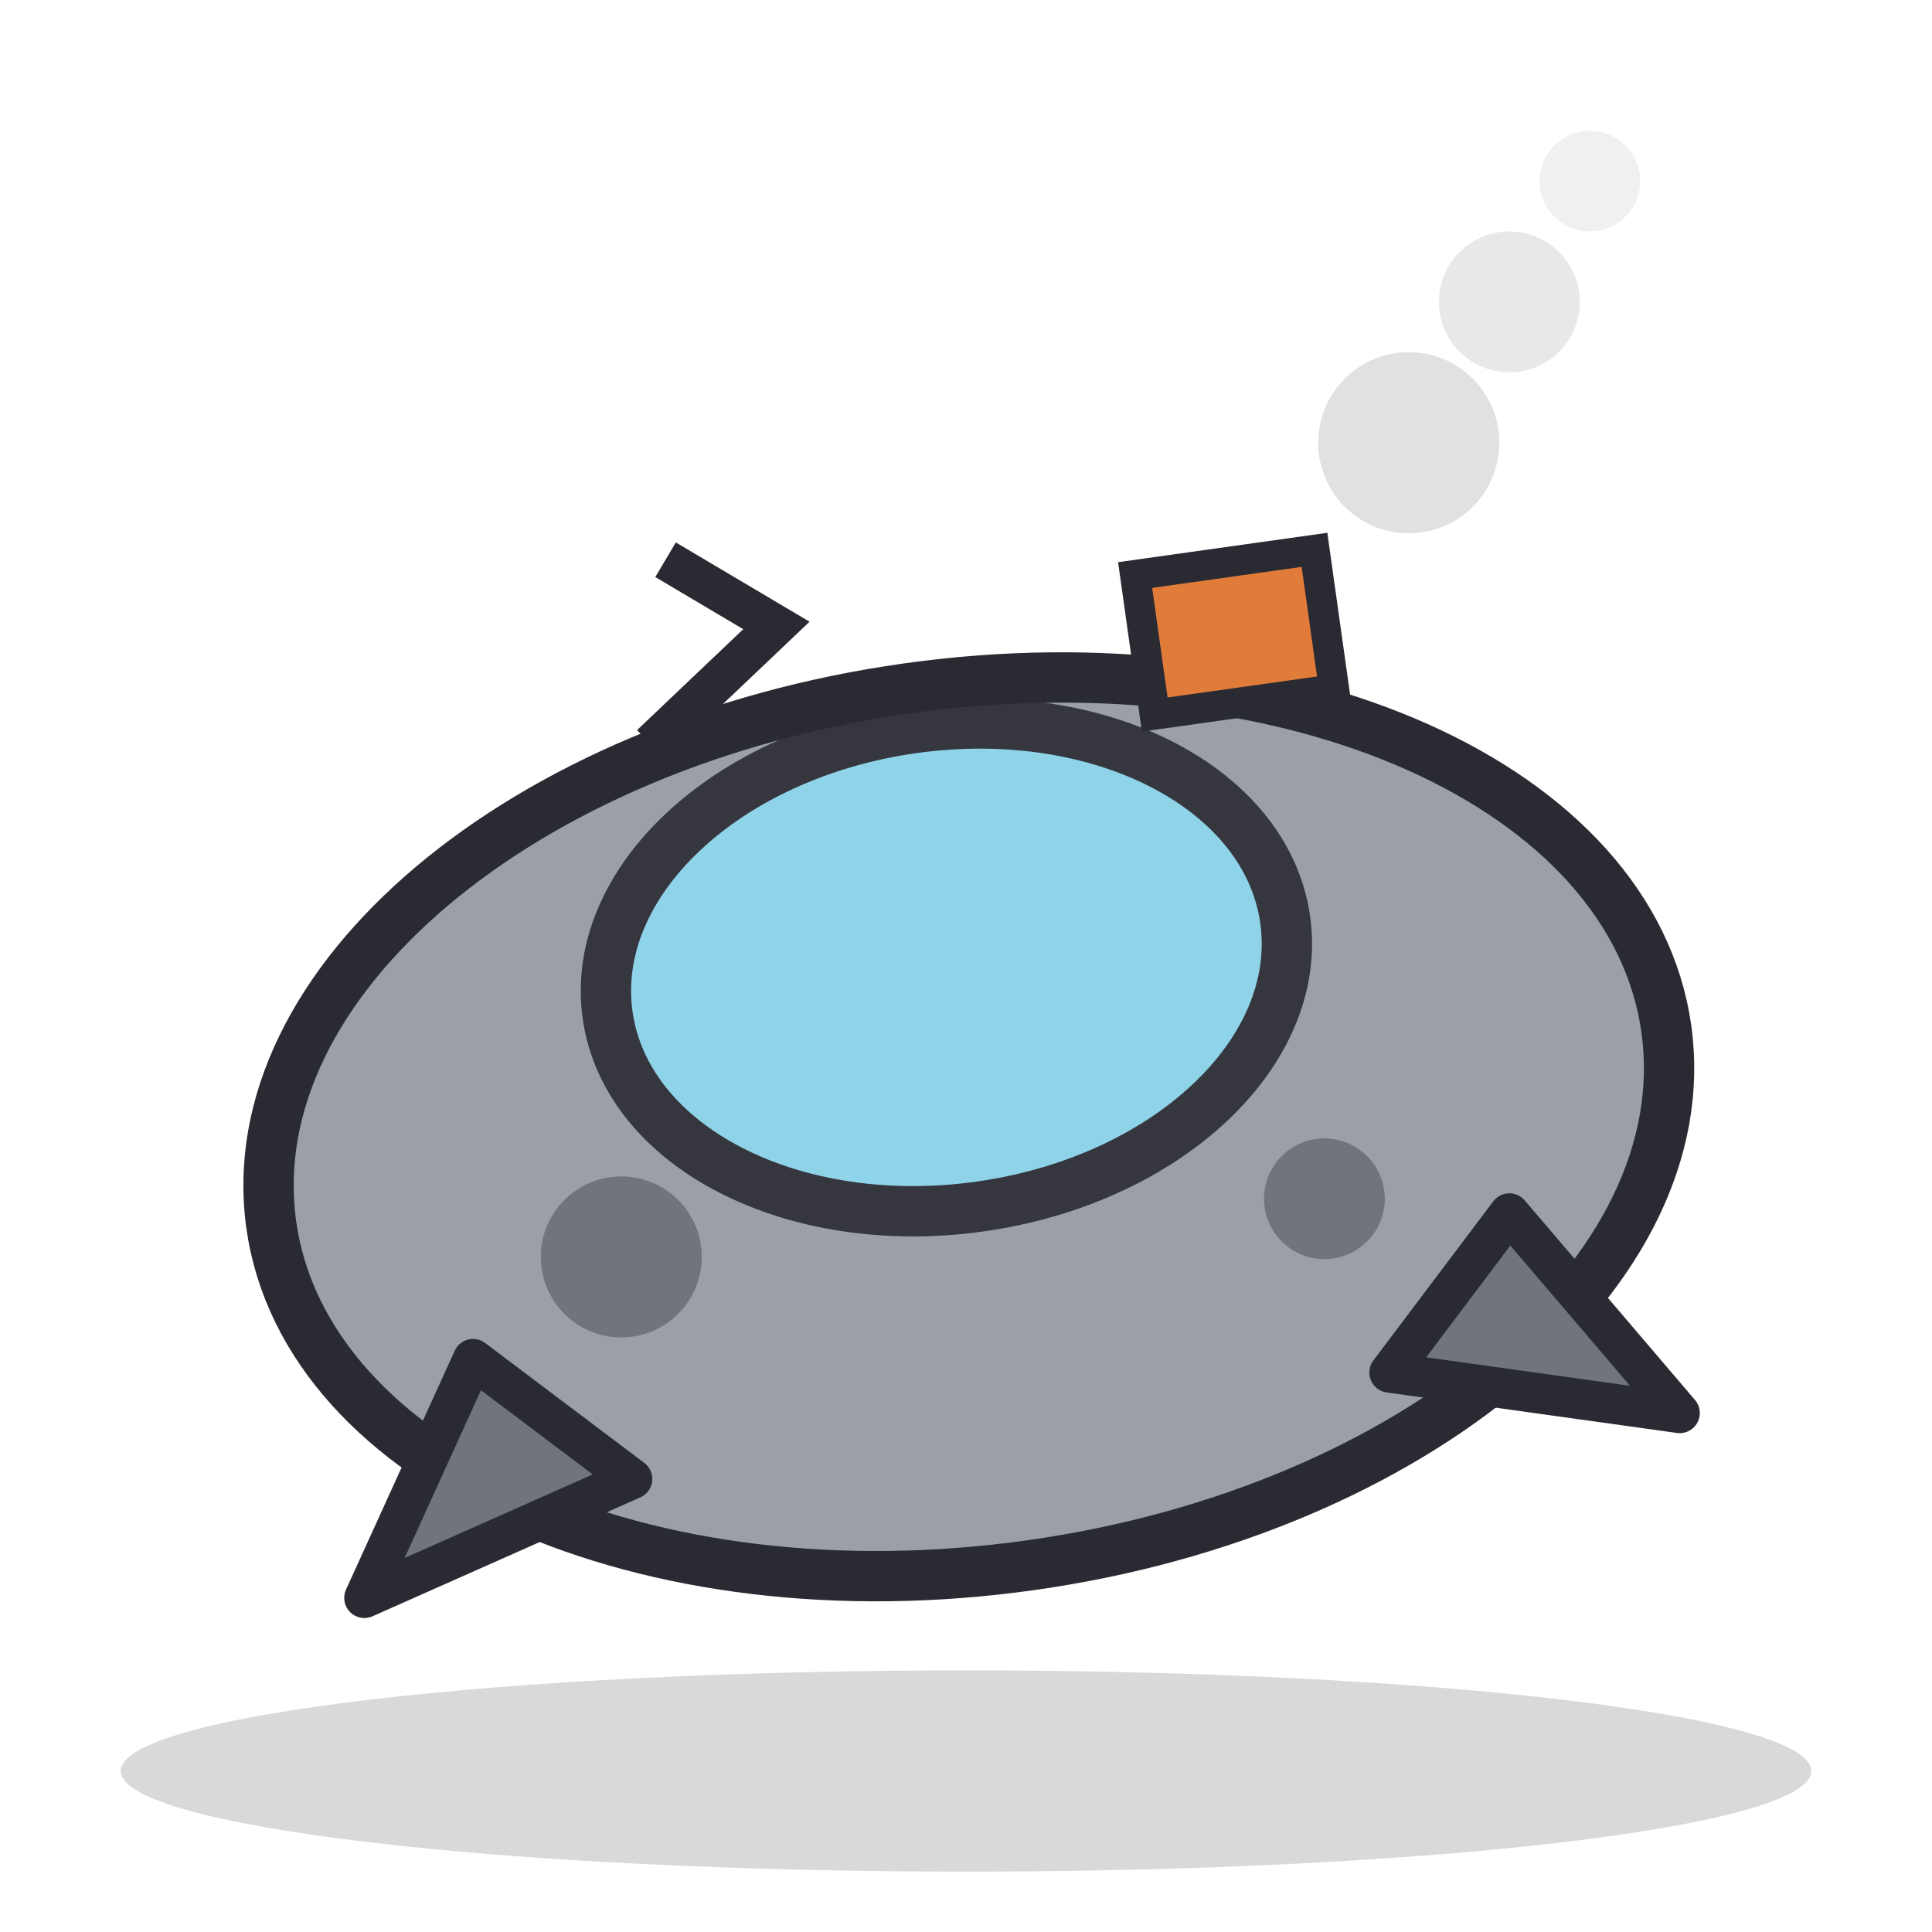
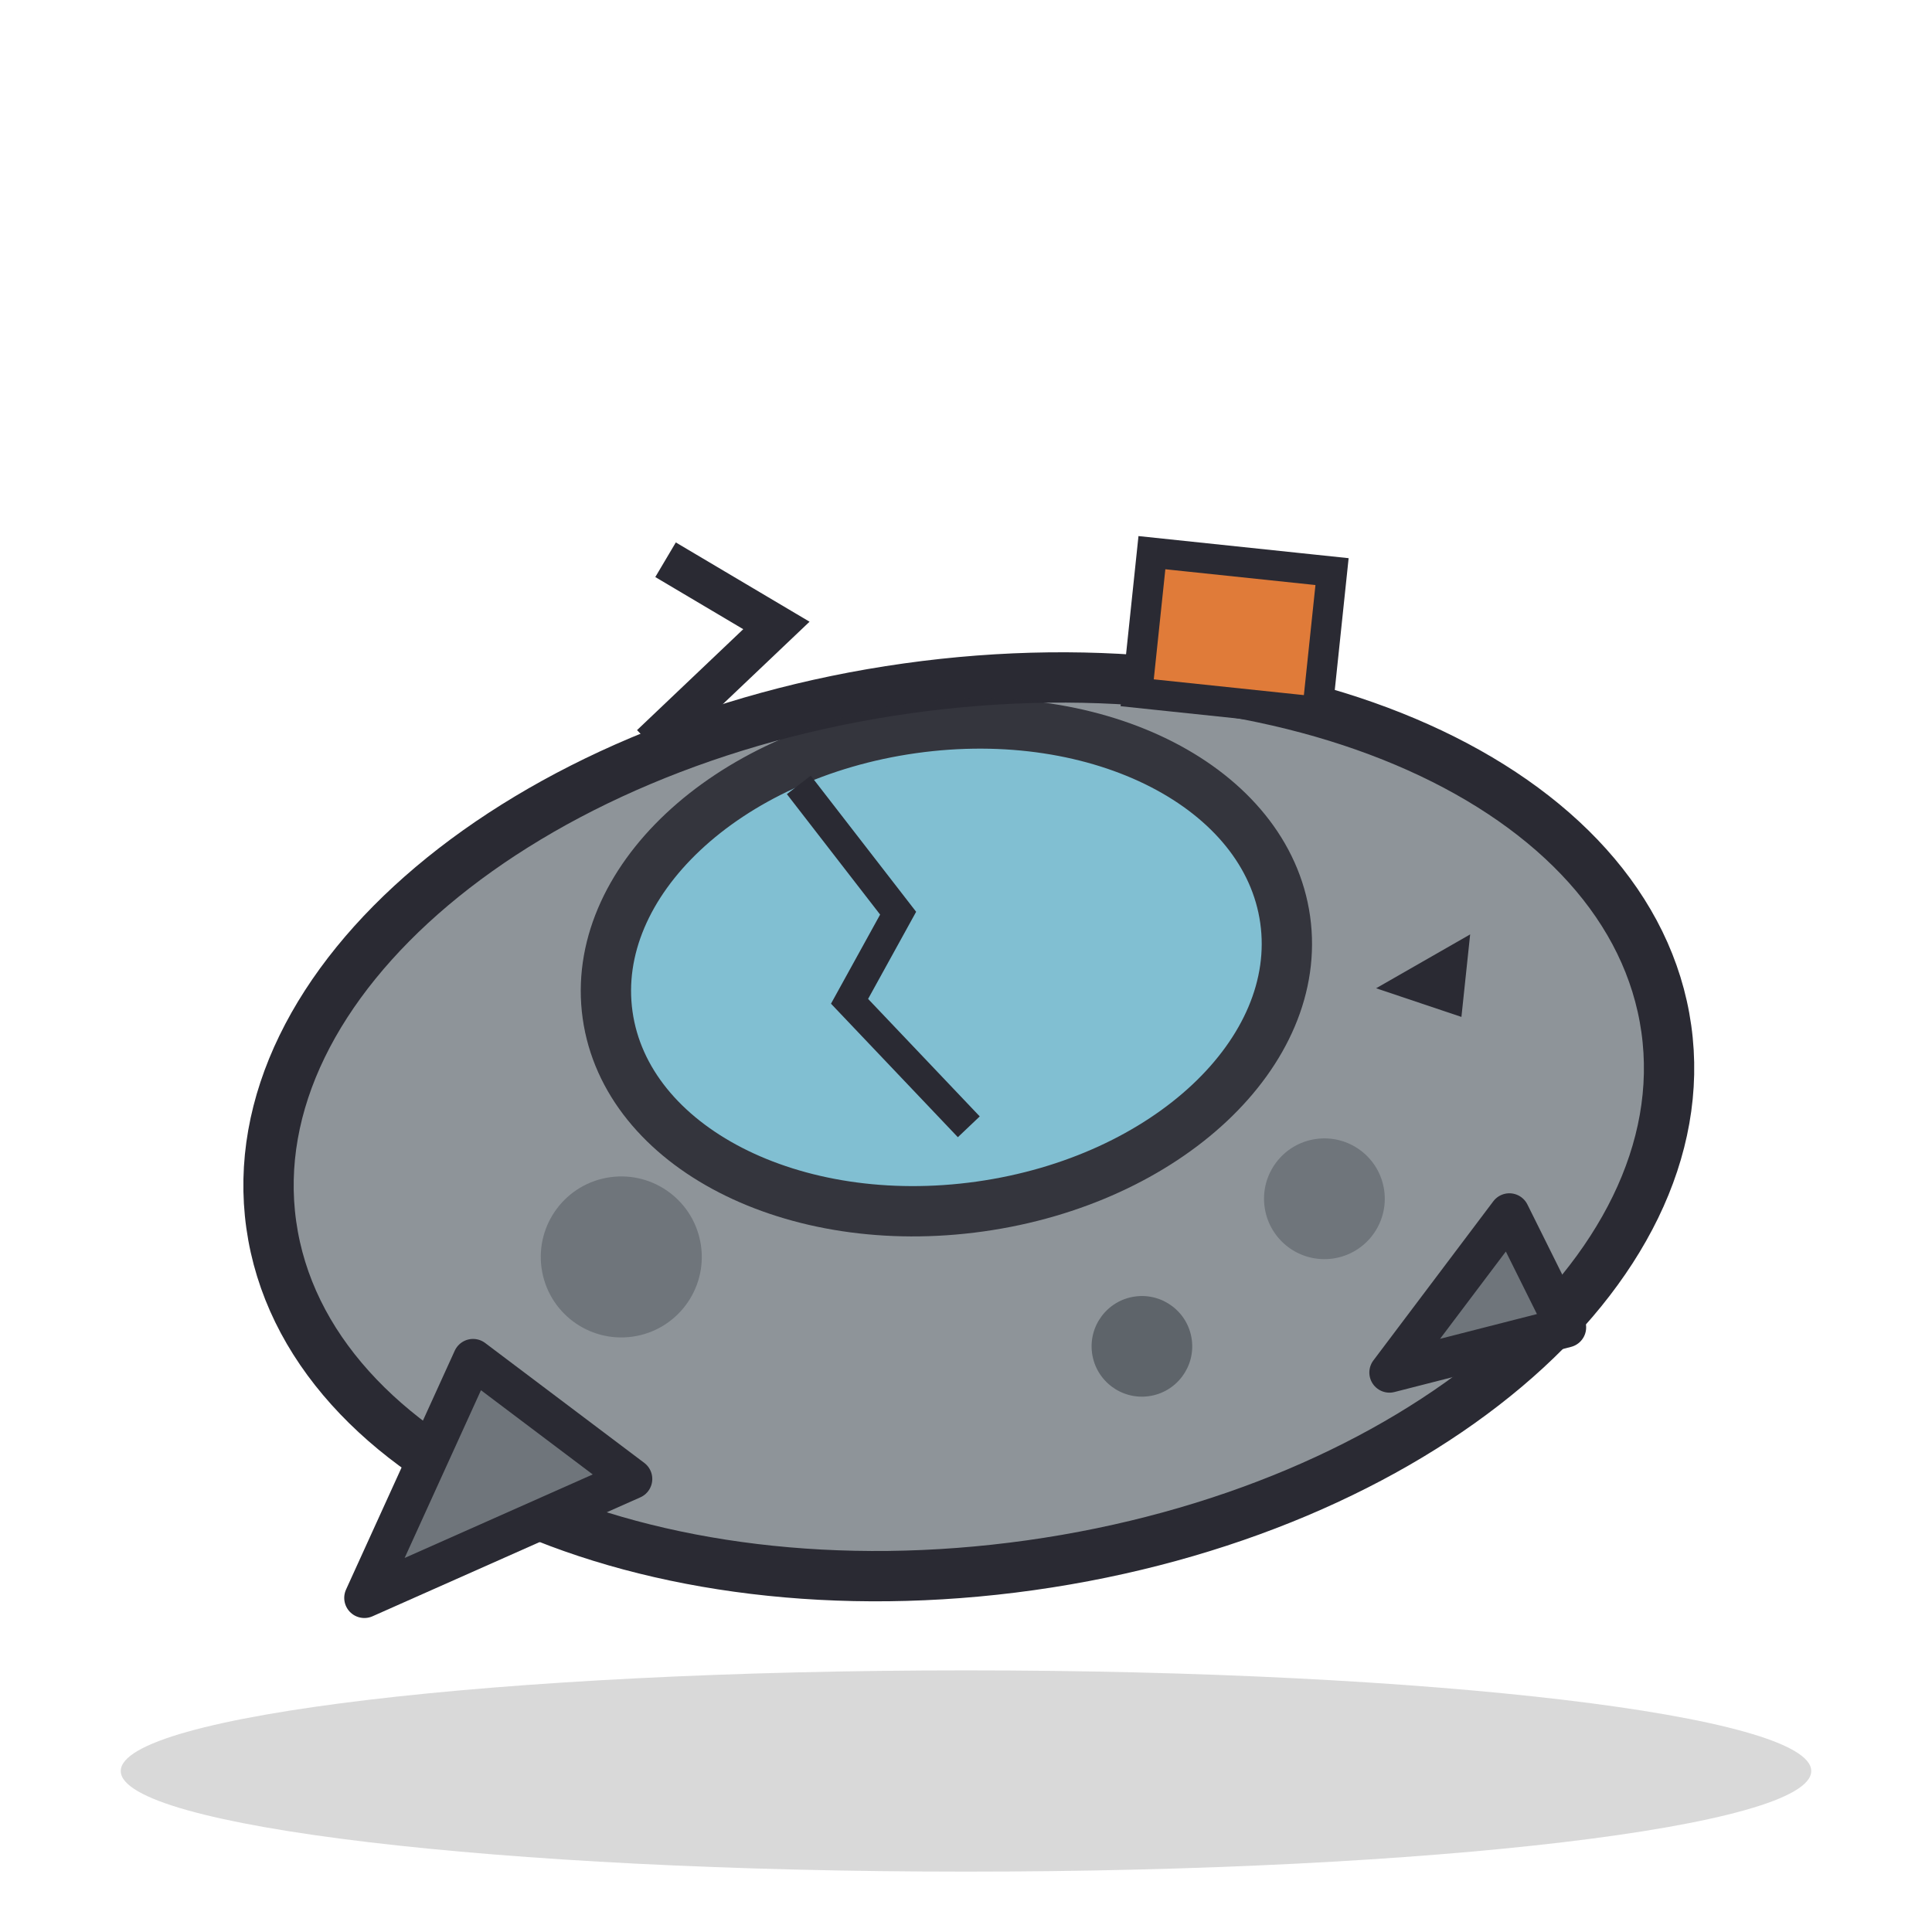
<svg xmlns="http://www.w3.org/2000/svg" width="192" height="192" viewBox="0 0 192 192">
  <ellipse cx="96" cy="176" rx="84" ry="10" fill="#000" opacity="0.15" />
  <g transform="rotate(-8 96 110)">
-     <ellipse cx="96" cy="112" rx="70" ry="44" fill="#9AA0A6" stroke="#2A2A33" stroke-width="5" />
-     <ellipse cx="96" cy="96" rx="34" ry="24" fill="#8ED8F0" stroke="#2A2A33" stroke-width="5" opacity="0.9" />
+     <ellipse cx="96" cy="112" rx="70" ry="44" fill="#8E9499" stroke="#2A2A33" stroke-width="5" />
+     <ellipse cx="96" cy="96" rx="34" ry="24" fill="#7FC3D8" stroke="#2A2A33" stroke-width="5" opacity="0.9" />
+     <path d="M84 76 L92 90 L86 98 L96 112" stroke="#2A2A33" stroke-width="3" fill="none" />
    <path d="M44 128 L30 150 L58 142 Z" fill="#6F757B" stroke="#2A2A33" stroke-width="4" stroke-linejoin="round" />
-     <path d="M148 128 L162 150 L134 142 Z" fill="#6F757B" stroke="#2A2A33" stroke-width="4" stroke-linejoin="round" />
+     <path d="M148 128 L152 140 L134 142 Z" fill="#6F757B" stroke="#2A2A33" stroke-width="4" stroke-linejoin="round" />
    <circle cx="60" cy="120" r="8" fill="#6F757B" />
    <circle cx="130" cy="124" r="6" fill="#6F757B" />
+     <circle cx="110" cy="136" r="5" fill="#5E646A" />
+     <path d="M138 104 l10 -4 l-2 8 z" fill="#2A2A33" />
    <path d="M70 70 L84 60 L74 52" stroke="#2A2A33" stroke-width="4" fill="none" />
-     <rect x="120" y="60" width="18" height="14" fill="#E07B39" stroke="#2A2A33" stroke-width="3" />
+     <rect x="120" y="60" width="18" height="14" fill="#E07B39" stroke="#2A2A33" stroke-width="3" transform="rotate(14 129 67)" />
  </g>
-   <circle cx="140" cy="44" r="9" fill="#C9CDD1" opacity="0.6" />
-   <circle cx="150" cy="30" r="7" fill="#C9CDD1" opacity="0.45" />
-   <circle cx="158" cy="18" r="5" fill="#C9CDD1" opacity="0.3" />
</svg>
